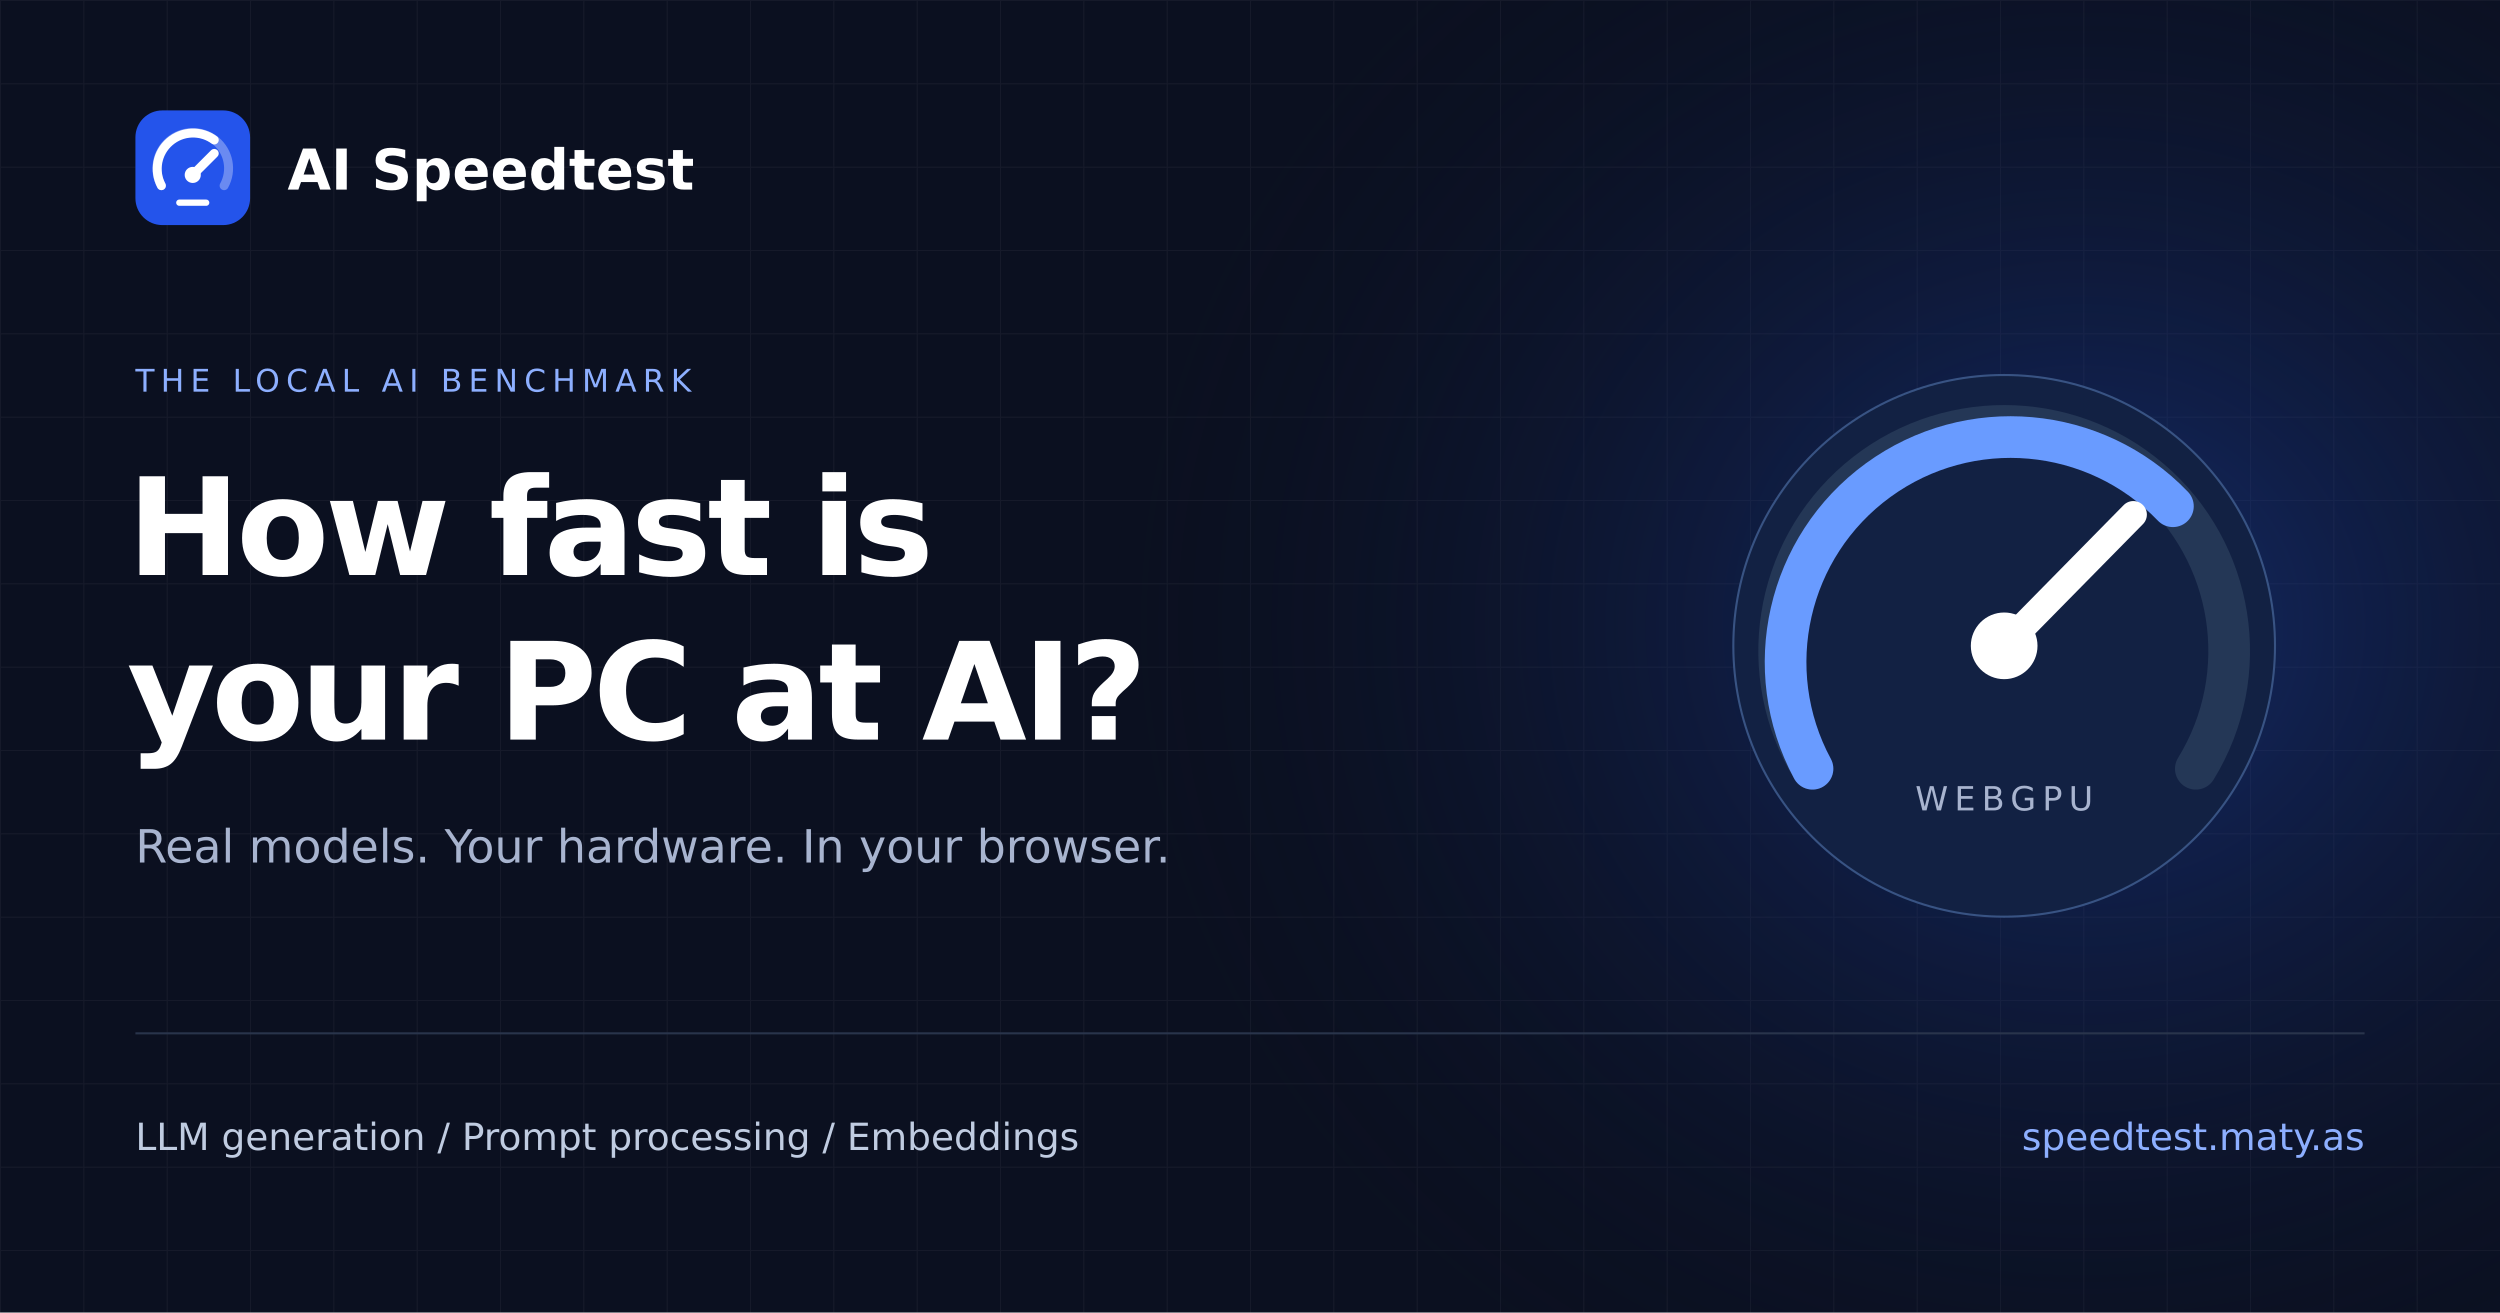
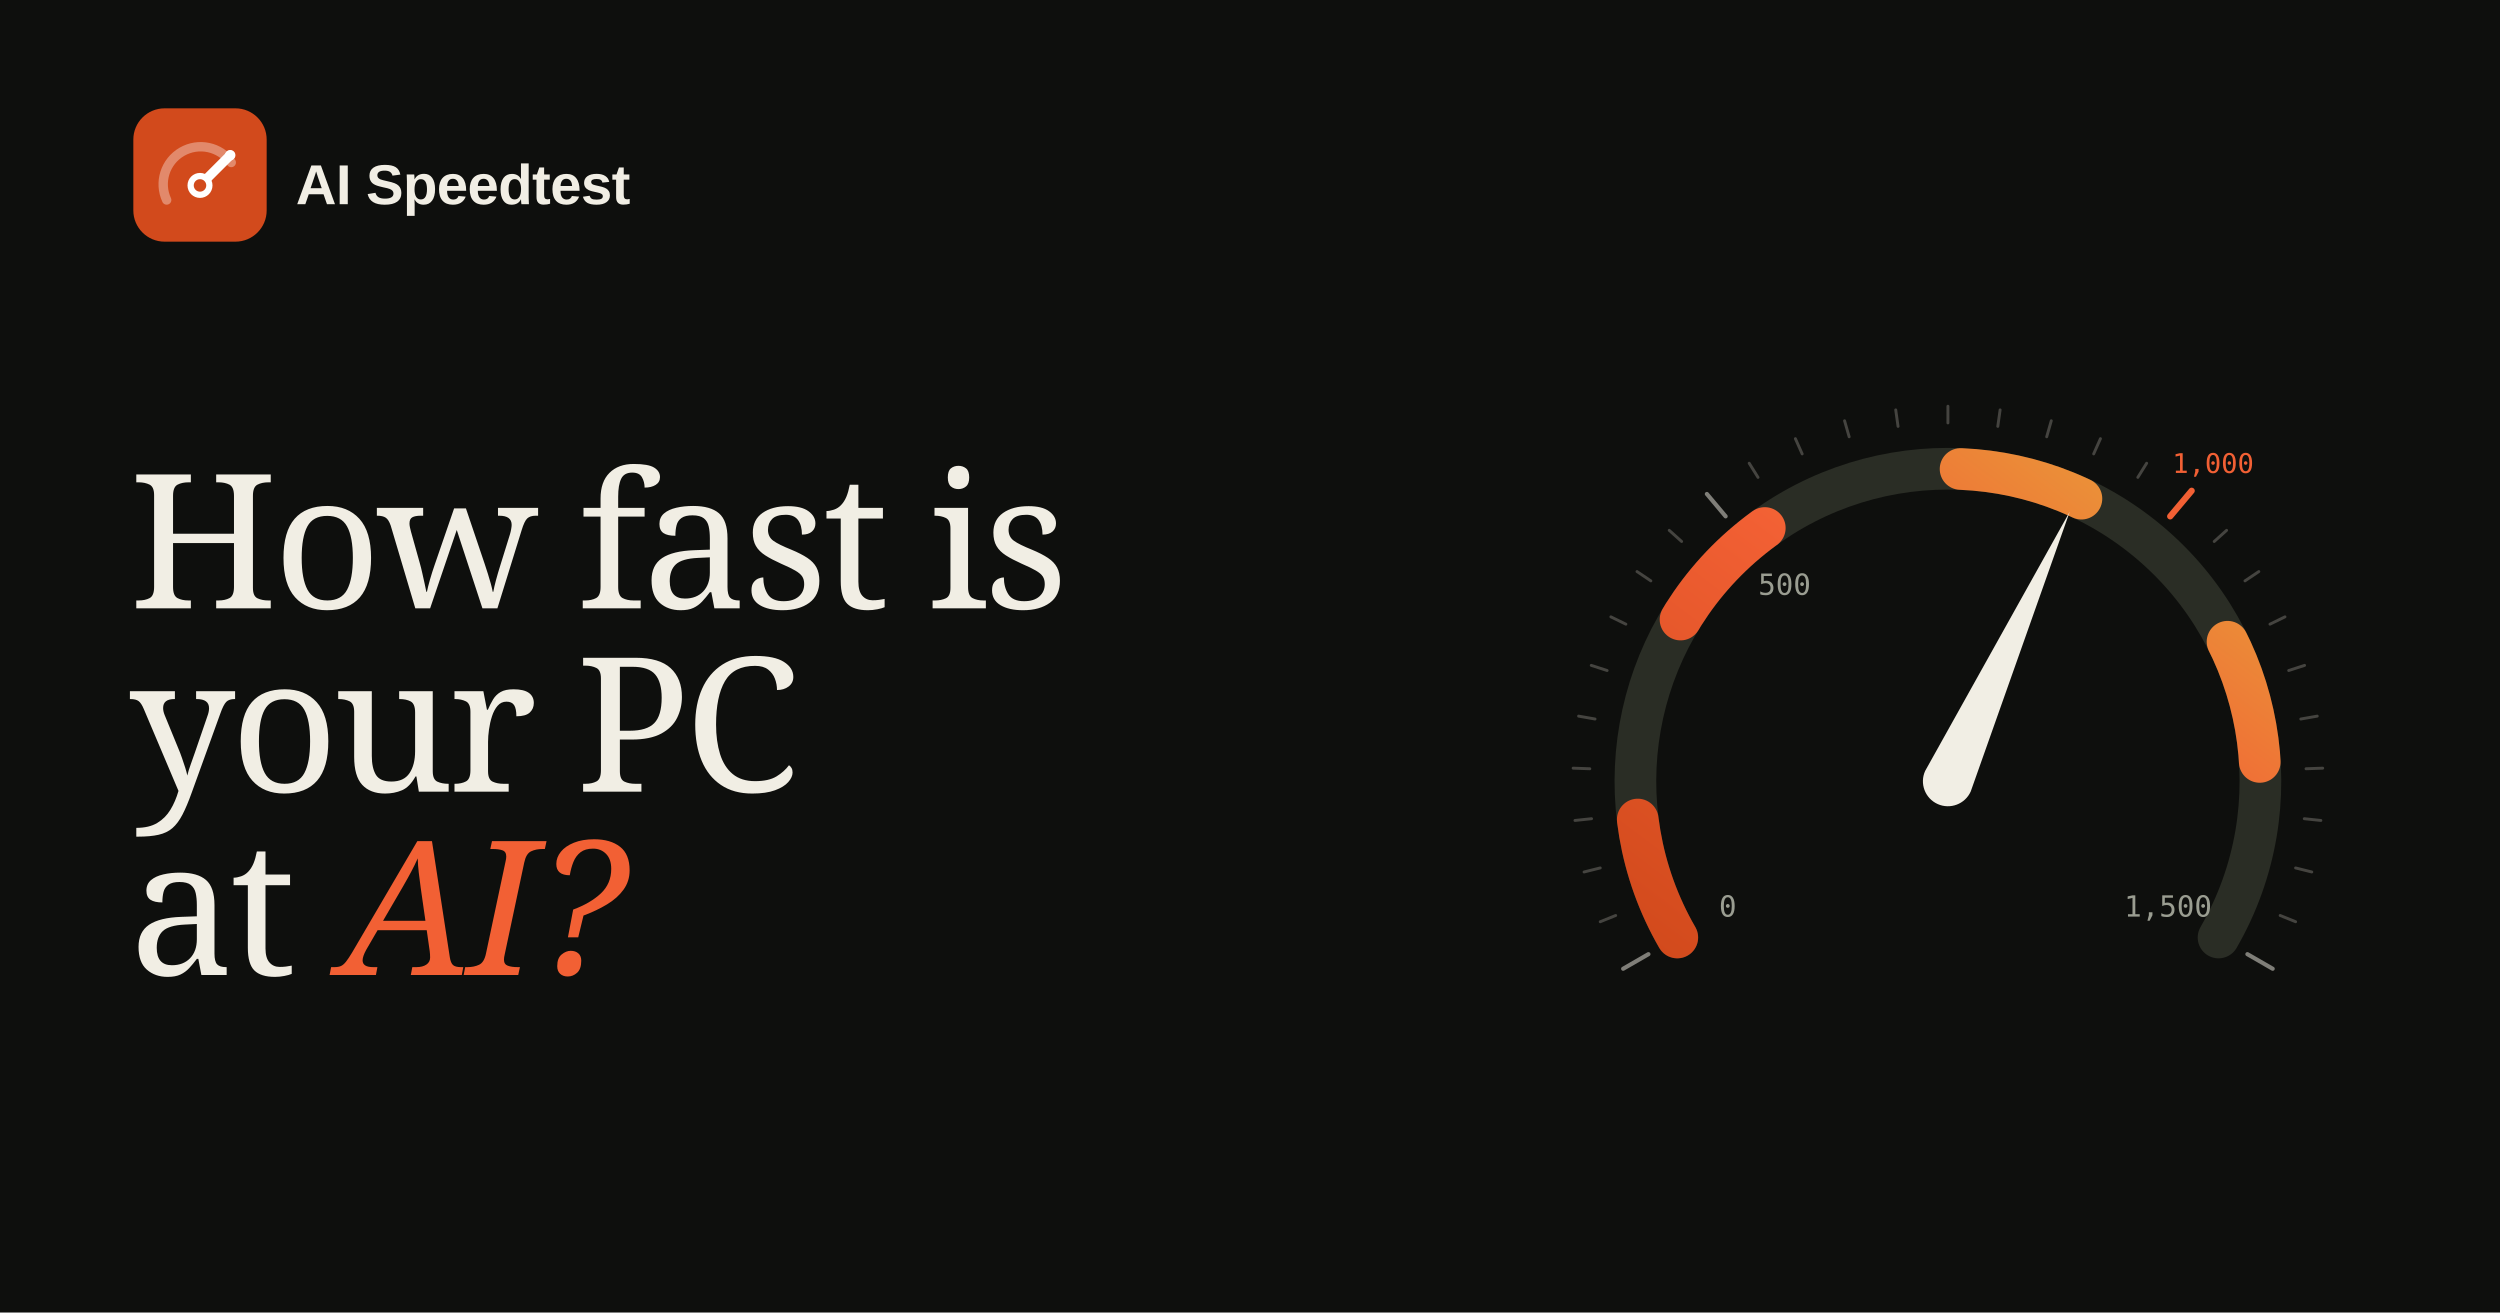
<svg xmlns="http://www.w3.org/2000/svg" width="1200" height="630" viewBox="0 0 1200 630">
  <defs>
-     <radialGradient id="glow">
-       <stop stop-color="#1d46b5" stop-opacity=".5" />
-       <stop offset="1" stop-color="#0b1020" stop-opacity="0" />
-     </radialGradient>
-     <pattern id="grid" width="40" height="40" patternUnits="userSpaceOnUse">
-       <path d="M40 0H0V40" fill="none" stroke="#fff" stroke-opacity=".045" />
-     </pattern>
+     <linearGradient id="gauge-gradient" x1="0%" y1="100%" x2="100%" y2="0%">
+       <stop offset="0%" stop-color="#d24a1c" />
+       <stop offset="55%" stop-color="#f26034" />
+       <stop offset="100%" stop-color="#e7a63a" />
+     </linearGradient>
  </defs>
-   <rect width="1200" height="630" fill="#0b1020" />
-   <rect width="1200" height="630" fill="url(#grid)" />
-   <ellipse cx="1000" cy="300" rx="480" ry="440" fill="url(#glow)" />
-   <g transform="translate(65 53) scale(.43)">
-     <rect width="128" height="128" rx="30" fill="#2454eb" />
-     <path d="M29 84a40 40 0 1 1 70 0" fill="none" stroke="#fff" stroke-opacity=".32" stroke-width="10" stroke-linecap="round" />
-     <path d="M29 84a40 40 0 0 1 59-51" fill="none" stroke="#fff" stroke-width="10" stroke-linecap="round" />
-     <path d="M64 72 88 48" stroke="#fff" stroke-width="10" stroke-linecap="round" />
-     <circle cx="64" cy="72" r="9" fill="#fff" />
-     <path d="M49 103h30" stroke="#fff" stroke-width="7" stroke-linecap="round" />
+   <rect width="1200" height="630" fill="#0e0f0d" />
+   <g transform="translate(64 52) scale(.5)">
+     <rect width="128" height="128" rx="30" fill="#D24A1C" />
+     <path d="M 32 88 A 36 36 0 0 1 94 52" fill="none" stroke="#fff" stroke-opacity=".35" stroke-width="9" stroke-linecap="round" />
+     <path d="M 64 74 93 45" stroke="#fff" stroke-width="9" stroke-linecap="round" />
+     <circle cx="64" cy="74" r="9" fill="#D24A1C" stroke="#fff" stroke-width="6" />
+     <circle cx="93" cy="45" r="5" fill="#fff" />
  </g>
-   <text x="138" y="91" font-family="DejaVu Sans,sans-serif" font-size="27" font-weight="bold" fill="#fff">AI Speedtest</text>
-   <text x="65" y="188" font-family="DejaVu Sans,sans-serif" font-size="15" letter-spacing="3" fill="#8dafff">THE LOCAL AI BENCHMARK</text>
-   <text x="61" y="276" font-family="DejaVu Sans,sans-serif" font-size="65" font-weight="bold" letter-spacing="-2" fill="#fff">How fast is</text>
-   <text x="61" y="355" font-family="DejaVu Sans,sans-serif" font-size="65" font-weight="bold" letter-spacing="-2" fill="#fff">your PC at AI?</text>
-   <text x="65" y="414" font-family="DejaVu Sans,sans-serif" font-size="22" fill="#a8b4cf">Real models. Your hardware. In your browser.</text>
-   <g transform="translate(842 190)">
-     <circle cx="120" cy="120" r="130" fill="#122143" stroke="#385383" stroke-width="1" />
-     <path d="M28 179a108 108 0 1 1 184 0" fill="none" stroke="#243756" stroke-width="20" stroke-linecap="round" />
-     <path d="M28 179a108 108 0 0 1 173-126" fill="none" stroke="#699bff" stroke-width="20" stroke-linecap="round" />
-     <path d="m120 120 62-63" stroke="#fff" stroke-width="13" stroke-linecap="round" />
-     <circle cx="120" cy="120" r="16" fill="#fff" />
-     <text x="120" y="199" text-anchor="middle" font-family="DejaVu Sans,sans-serif" font-size="16" letter-spacing="3" fill="#a8b4cf">WEBGPU</text>
+   <text x="142" y="98" font-family="Instrument Sans, Arial, sans-serif" font-size="27" font-weight="600" letter-spacing="-.01em" fill="#f1eee4">AI Speedtest</text>
+   <text x="62" y="292" font-family="Aesthet Nova, Georgia, serif" font-size="90" letter-spacing="-.025em" fill="#f1eee4">How fast is</text>
+   <text x="62" y="380" font-family="Aesthet Nova, Georgia, serif" font-size="90" letter-spacing="-.025em" fill="#f1eee4">your PC</text>
+   <text x="62" y="468" font-family="Aesthet Nova, Georgia, serif" font-size="90" letter-spacing="-.025em" fill="#f1eee4">at <tspan fill="#f26034" font-style="italic">AI?</tspan>
+   </text>
+   <g>
+     <path d="M 805.1 450 A 150 150 0 1 1 1064.9 450" fill="none" stroke="#2a2d25" stroke-width="20" stroke-linecap="round" />
+     <path d="M 805.1 450 A 150 150 0 1 1 1064.9 450" pathLength="100" fill="none" stroke="url(#gauge-gradient)" stroke-width="20" stroke-linecap="round" stroke-dasharray="60.13 100" />
+     <line x1="791.24" y1="458" x2="779.12" y2="465" stroke="#f1eee4" stroke-opacity="0.5" stroke-width="2" stroke-linecap="round" />
+     <line x1="775.52" y1="439.43" x2="768.11" y2="442.43" stroke="#f1eee4" stroke-opacity="0.24" stroke-width="1.4" stroke-linecap="round" />
+     <line x1="768.11" y1="416.61" x2="760.35" y2="418.55" stroke="#f1eee4" stroke-opacity="0.24" stroke-width="1.4" stroke-linecap="round" />
+     <line x1="763.94" y1="392.98" x2="755.99" y2="393.82" stroke="#f1eee4" stroke-opacity="0.24" stroke-width="1.4" stroke-linecap="round" />
+     <line x1="763.1" y1="369" x2="755.11" y2="368.72" stroke="#f1eee4" stroke-opacity="0.24" stroke-width="1.4" stroke-linecap="round" />
+     <line x1="765.61" y1="345.13" x2="757.73" y2="343.74" stroke="#f1eee4" stroke-opacity="0.24" stroke-width="1.4" stroke-linecap="round" />
+     <line x1="771.42" y1="321.85" x2="763.81" y2="319.38" stroke="#f1eee4" stroke-opacity="0.24" stroke-width="1.4" stroke-linecap="round" />
+     <line x1="780.41" y1="299.6" x2="773.22" y2="296.09" stroke="#f1eee4" stroke-opacity="0.24" stroke-width="1.4" stroke-linecap="round" />
+     <line x1="792.41" y1="278.82" x2="785.77" y2="274.35" stroke="#f1eee4" stroke-opacity="0.24" stroke-width="1.4" stroke-linecap="round" />
+     <line x1="807.18" y1="259.91" x2="801.23" y2="254.56" stroke="#f1eee4" stroke-opacity="0.24" stroke-width="1.4" stroke-linecap="round" />
+     <line x1="828.3" y1="247.84" x2="819.3" y2="237.11" stroke="#f1eee4" stroke-opacity="0.5" stroke-width="2" stroke-linecap="round" />
+     <line x1="843.85" y1="229.14" x2="839.61" y2="222.35" stroke="#f1eee4" stroke-opacity="0.24" stroke-width="1.4" stroke-linecap="round" />
+     <line x1="865.04" y1="217.87" x2="861.79" y2="210.56" stroke="#f1eee4" stroke-opacity="0.24" stroke-width="1.4" stroke-linecap="round" />
+     <line x1="887.59" y1="209.66" x2="885.39" y2="201.97" stroke="#f1eee4" stroke-opacity="0.24" stroke-width="1.4" stroke-linecap="round" />
+     <line x1="911.06" y1="204.67" x2="909.95" y2="196.75" stroke="#f1eee4" stroke-opacity="0.24" stroke-width="1.4" stroke-linecap="round" />
+     <line x1="935" y1="203" x2="935" y2="195" stroke="#f1eee4" stroke-opacity="0.24" stroke-width="1.4" stroke-linecap="round" />
+     <line x1="958.94" y1="204.67" x2="960.05" y2="196.75" stroke="#f1eee4" stroke-opacity="0.24" stroke-width="1.4" stroke-linecap="round" />
+     <line x1="982.41" y1="209.66" x2="984.61" y2="201.97" stroke="#f1eee4" stroke-opacity="0.24" stroke-width="1.4" stroke-linecap="round" />
+     <line x1="1004.96" y1="217.87" x2="1008.21" y2="210.56" stroke="#f1eee4" stroke-opacity="0.24" stroke-width="1.4" stroke-linecap="round" />
+     <line x1="1026.15" y1="229.14" x2="1030.39" y2="222.35" stroke="#f1eee4" stroke-opacity="0.24" stroke-width="1.4" stroke-linecap="round" />
+     <line x1="1041.7" y1="247.84" x2="1050.7" y2="237.11" stroke="#f1eee4" stroke-opacity="0.5" stroke-width="2" stroke-linecap="round" />
+     <line x1="1062.82" y1="259.91" x2="1068.77" y2="254.56" stroke="#f1eee4" stroke-opacity="0.24" stroke-width="1.4" stroke-linecap="round" />
+     <line x1="1077.59" y1="278.82" x2="1084.23" y2="274.35" stroke="#f1eee4" stroke-opacity="0.24" stroke-width="1.4" stroke-linecap="round" />
+     <line x1="1089.59" y1="299.6" x2="1096.78" y2="296.09" stroke="#f1eee4" stroke-opacity="0.24" stroke-width="1.4" stroke-linecap="round" />
+     <line x1="1098.58" y1="321.85" x2="1106.19" y2="319.38" stroke="#f1eee4" stroke-opacity="0.24" stroke-width="1.4" stroke-linecap="round" />
+     <line x1="1104.39" y1="345.13" x2="1112.27" y2="343.74" stroke="#f1eee4" stroke-opacity="0.24" stroke-width="1.4" stroke-linecap="round" />
+     <line x1="1106.9" y1="369" x2="1114.89" y2="368.72" stroke="#f1eee4" stroke-opacity="0.24" stroke-width="1.4" stroke-linecap="round" />
+     <line x1="1106.06" y1="392.98" x2="1114.01" y2="393.82" stroke="#f1eee4" stroke-opacity="0.24" stroke-width="1.4" stroke-linecap="round" />
+     <line x1="1101.89" y1="416.61" x2="1109.65" y2="418.55" stroke="#f1eee4" stroke-opacity="0.24" stroke-width="1.4" stroke-linecap="round" />
+     <line x1="1094.48" y1="439.43" x2="1101.89" y2="442.43" stroke="#f1eee4" stroke-opacity="0.24" stroke-width="1.4" stroke-linecap="round" />
+     <line x1="1078.76" y1="458" x2="1090.88" y2="465" stroke="#f1eee4" stroke-opacity="0.5" stroke-width="2" stroke-linecap="round" />
+     <text x="829.34" y="436" text-anchor="middle" dominant-baseline="middle" font-family="Geist Mono, monospace" font-size="14" fill="#9a9d91">0</text>
+     <text x="856.58" y="281.54" text-anchor="middle" dominant-baseline="middle" font-family="Geist Mono, monospace" font-size="14" fill="#9a9d91">500</text>
+     <text x="1040.66" y="436" text-anchor="middle" dominant-baseline="middle" font-family="Geist Mono, monospace" font-size="14" fill="#9a9d91">1,500</text>
+     <line x1="1041.7" y1="247.84" x2="1051.99" y2="235.58" stroke="#f26034" stroke-width="3" stroke-linecap="round" />
+     <text x="1062.27" y="223.32" text-anchor="middle" dominant-baseline="middle" font-family="Geist Mono, monospace" font-size="13" font-weight="500" fill="#f26034">1,000</text>
+     <g transform="rotate(294.32 935 375)">
+       <path d="M 935 363 A 12 12 0 0 0 935 387 L 1077 375 Z" fill="#f1eee4" />
+     </g>
  </g>
-   <path d="M65 496h1070" stroke="#29344b" />
-   <text x="65" y="552" font-family="DejaVu Sans,sans-serif" font-size="18" fill="#c0cce1">LLM generation   /   Prompt processing   /   Embeddings</text>
-   <text x="1135" y="552" text-anchor="end" font-family="DejaVu Sans,sans-serif" font-size="18" fill="#8dafff">speedtest.maty.as</text>
</svg>
